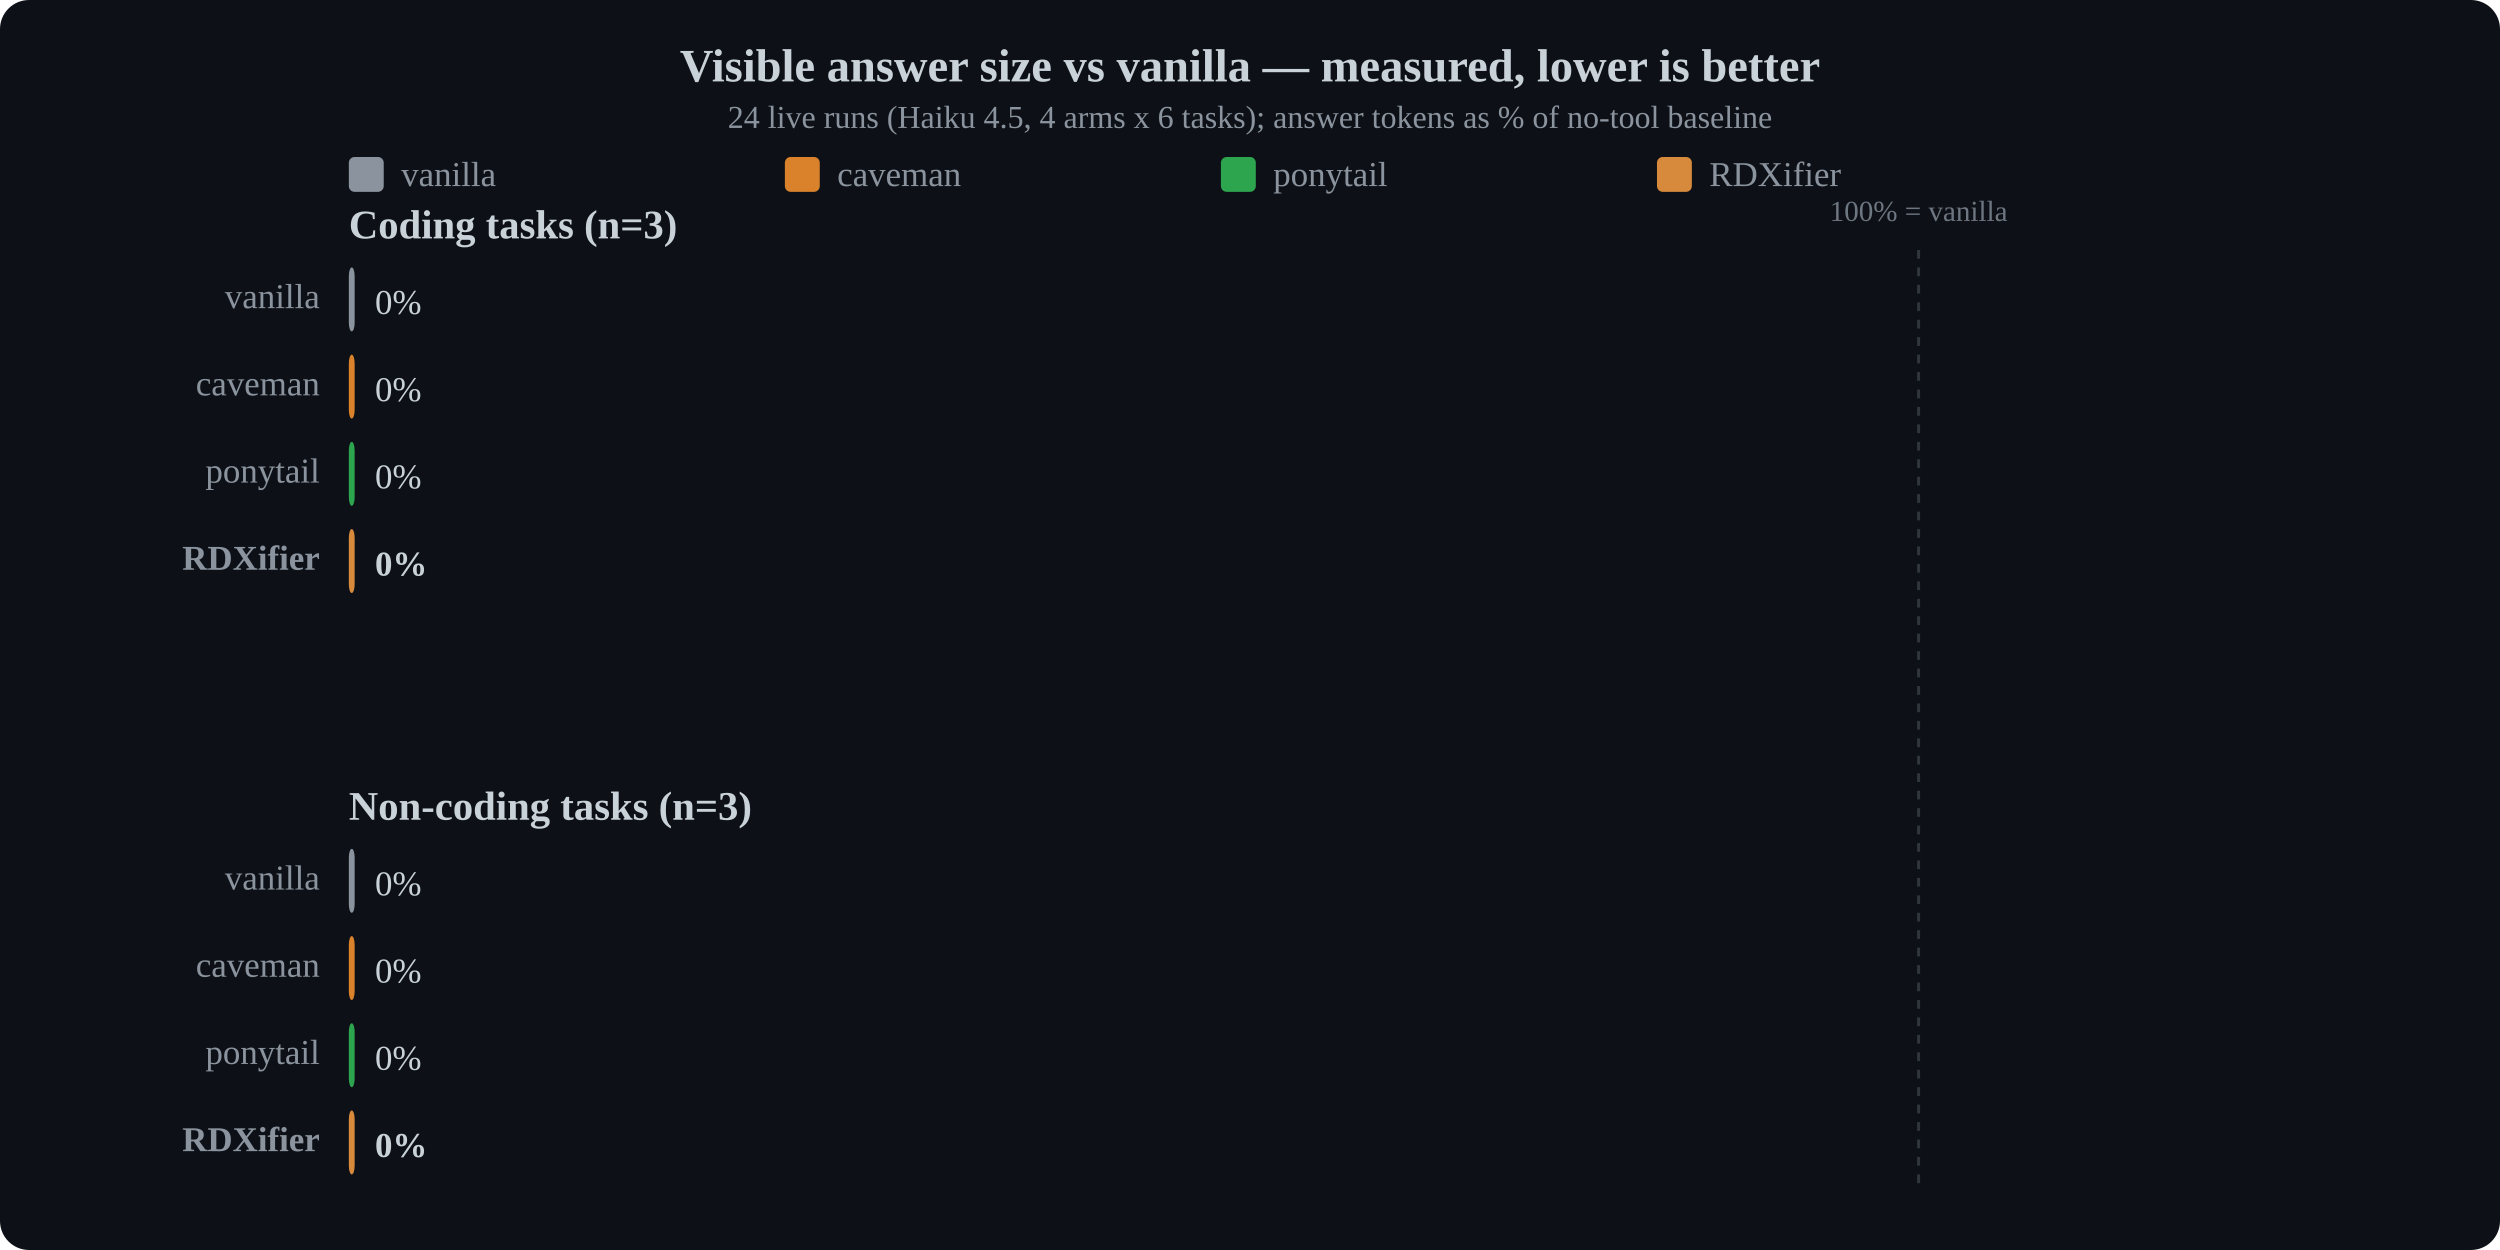
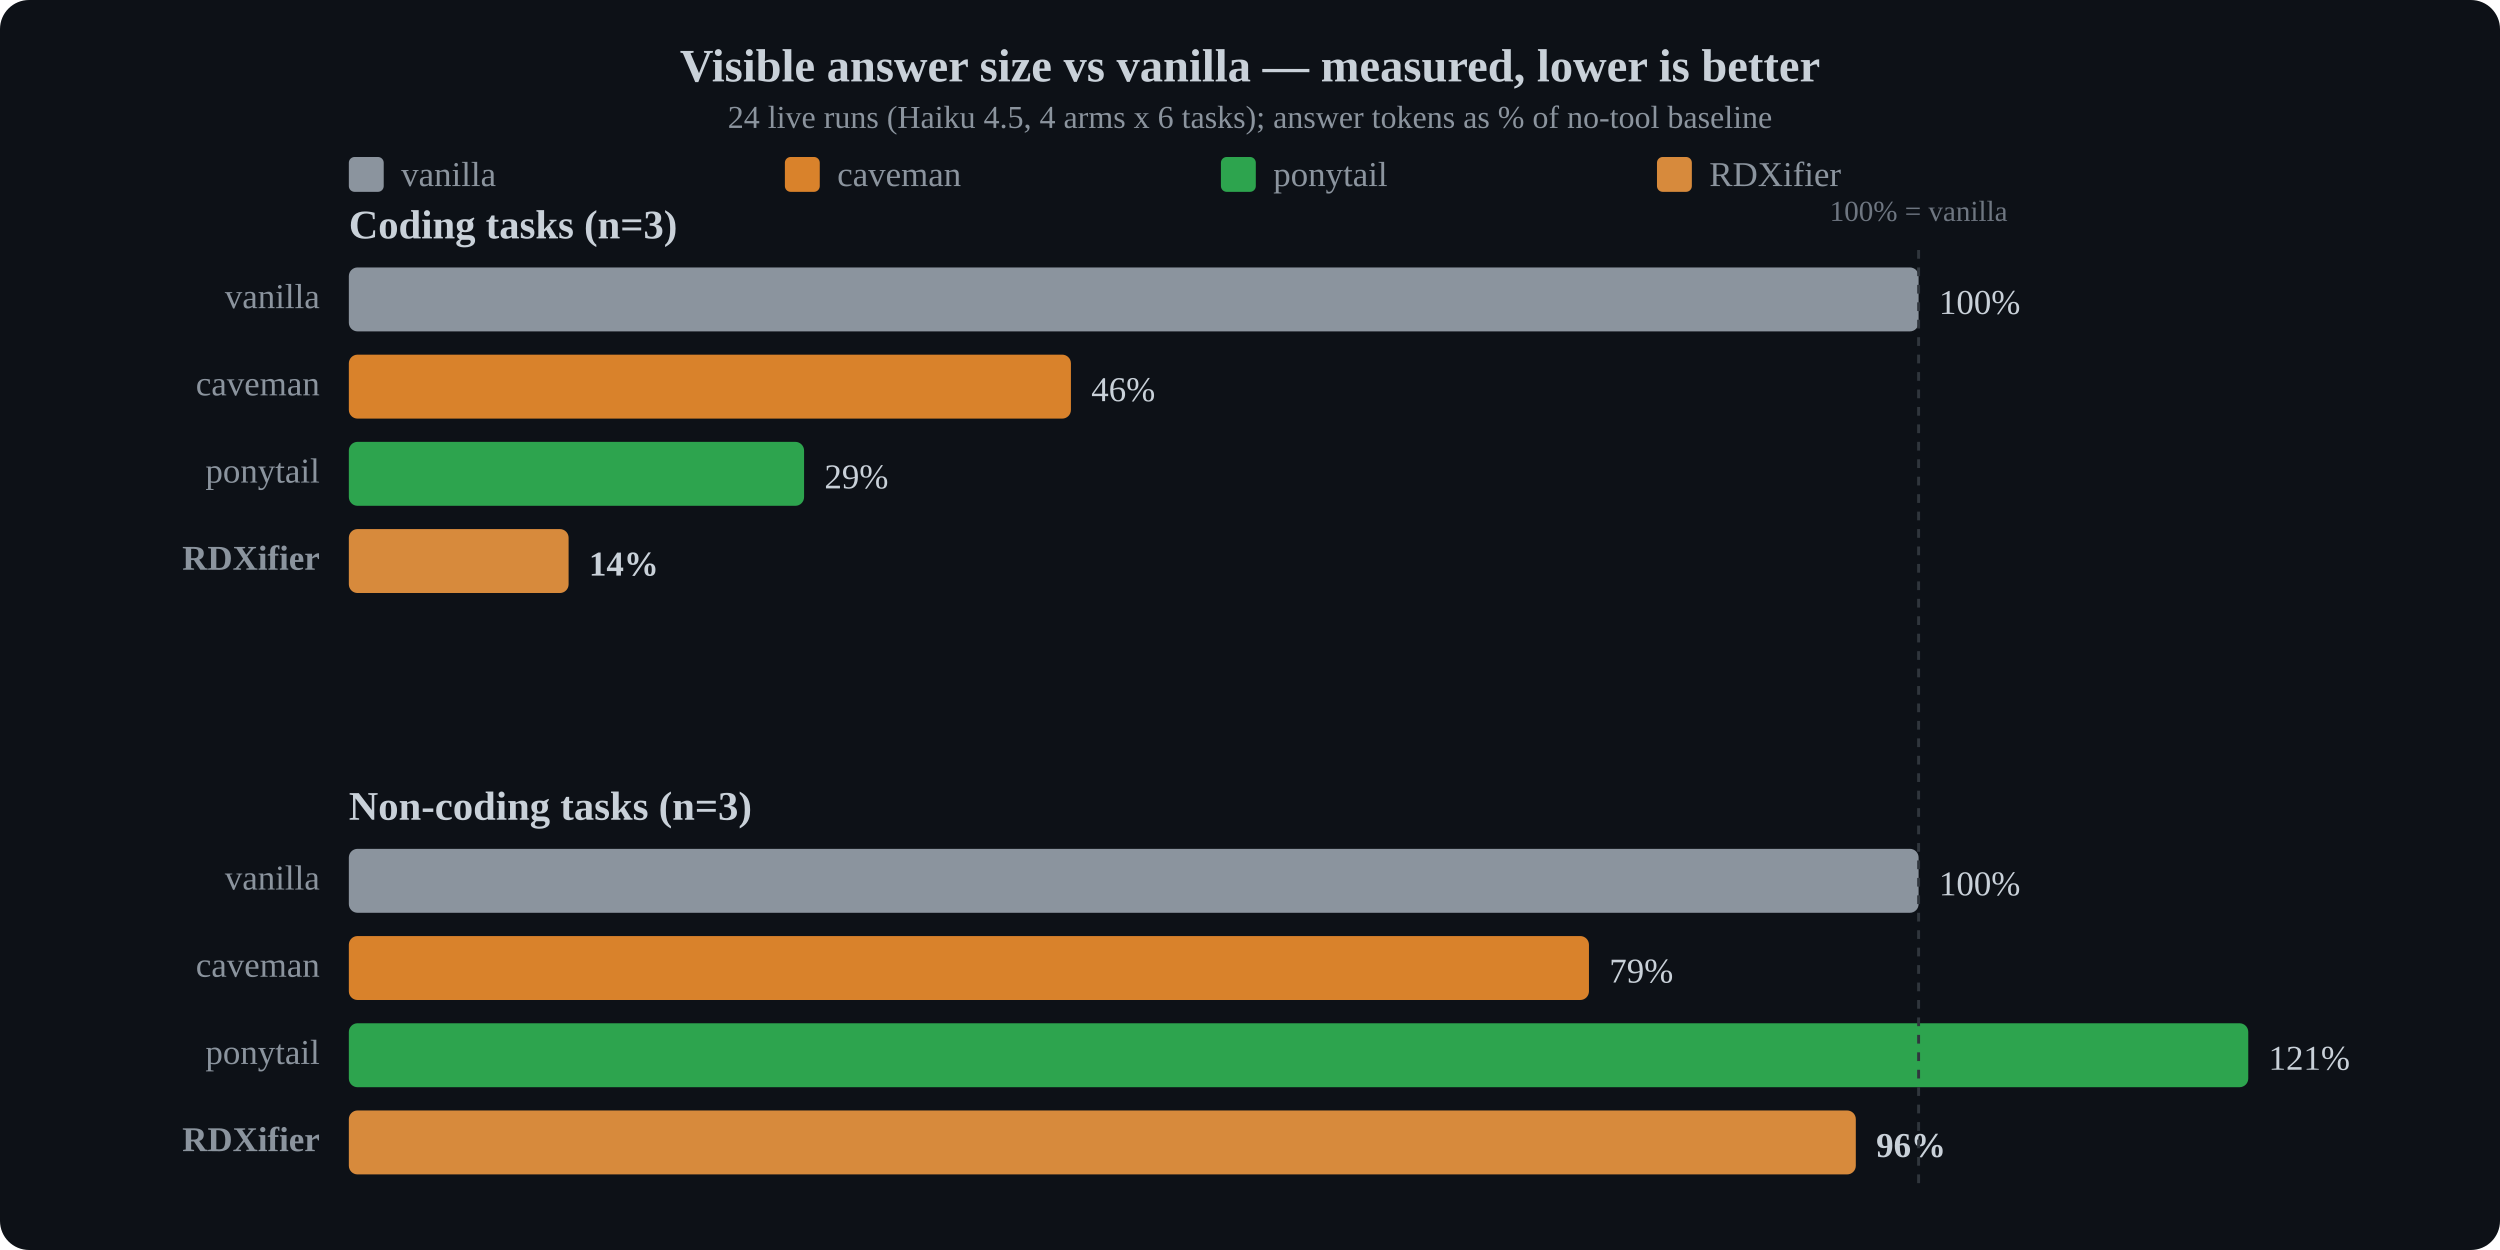
<svg xmlns="http://www.w3.org/2000/svg" width="860" height="430" viewBox="0 0 860 430" role="img" aria-label="Visible answer size as percent of vanilla baseline, measured over 24 live model runs. Coding: rdxifier 14%, ponytail 29%, caveman 46%. Non-coding: caveman 79%, rdxifier 96%, ponytail 121%.">
  <rect width="860" height="430" rx="10" fill="#0d1117" />
  <text x="430" y="28" font-size="16" font-weight="700" fill="#c9d1d9" text-anchor="middle">Visible answer size vs vanilla — measured, lower is better</text>
  <text x="430" y="44" font-size="11" fill="#8b949e" text-anchor="middle">24 live runs (Haiku 4.5, 4 arms x 6 tasks); answer tokens as % of no-tool baseline</text>
  <rect x="120" y="54" width="12" height="12" rx="2" fill="#8b949e" />
  <text x="138" y="64" font-size="12" fill="#8b949e">vanilla</text>
  <rect x="270" y="54" width="12" height="12" rx="2" fill="#d9822b" />
  <text x="288" y="64" font-size="12" fill="#8b949e">caveman</text>
  <rect x="420" y="54" width="12" height="12" rx="2" fill="#2da44e" />
  <text x="438" y="64" font-size="12" fill="#8b949e">ponytail</text>
  <rect x="570" y="54" width="12" height="12" rx="2" fill="#d78a3c" />
  <text x="588" y="64" font-size="12" fill="#8b949e">RDXifier</text>
  <text x="120" y="82" font-size="14" font-weight="600" fill="#c9d1d9">Coding tasks (n=3)</text>
  <text x="110" y="106" font-size="12" fill="#8b949e" text-anchor="end">vanilla</text>
-   <rect x="120" y="92" width="2" height="22" rx="3" fill="#8b949e" />
-   <text x="129" y="108" font-size="12" fill="#c9d1d9">0%</text>
+   <rect x="120" y="92" width="540" height="22" rx="3" fill="#8b949e" />
+   <text x="667" y="108" font-size="12" fill="#c9d1d9">100%</text>
  <text x="110" y="136" font-size="12" fill="#8b949e" text-anchor="end">caveman</text>
-   <rect x="120" y="122" width="2" height="22" rx="3" fill="#d9822b" />
-   <text x="129" y="138" font-size="12" fill="#c9d1d9">0%</text>
+   <rect x="120" y="122" width="248.4" height="22" rx="3" fill="#d9822b" />
+   <text x="375.4" y="138" font-size="12" fill="#c9d1d9">46%</text>
  <text x="110" y="166" font-size="12" fill="#8b949e" text-anchor="end">ponytail</text>
-   <rect x="120" y="152" width="2" height="22" rx="3" fill="#2da44e" />
-   <text x="129" y="168" font-size="12" fill="#c9d1d9">0%</text>
+   <rect x="120" y="152" width="156.6" height="22" rx="3" fill="#2da44e" />
+   <text x="283.6" y="168" font-size="12" fill="#c9d1d9">29%</text>
  <text x="110" y="196" font-size="12" fill="#8b949e" text-anchor="end" font-weight="700">RDXifier</text>
-   <rect x="120" y="182" width="2" height="22" rx="3" fill="#d78a3c" />
-   <text x="129" y="198" font-size="12" fill="#c9d1d9" font-weight="700">0%</text>
+   <rect x="120" y="182" width="75.6" height="22" rx="3" fill="#d78a3c" />
+   <text x="202.6" y="198" font-size="12" fill="#c9d1d9" font-weight="700">14%</text>
  <text x="120" y="282" font-size="14" font-weight="600" fill="#c9d1d9">Non-coding tasks (n=3)</text>
  <text x="110" y="306" font-size="12" fill="#8b949e" text-anchor="end">vanilla</text>
-   <rect x="120" y="292" width="2" height="22" rx="3" fill="#8b949e" />
-   <text x="129" y="308" font-size="12" fill="#c9d1d9">0%</text>
+   <rect x="120" y="292" width="540" height="22" rx="3" fill="#8b949e" />
+   <text x="667" y="308" font-size="12" fill="#c9d1d9">100%</text>
  <text x="110" y="336" font-size="12" fill="#8b949e" text-anchor="end">caveman</text>
-   <rect x="120" y="322" width="2" height="22" rx="3" fill="#d9822b" />
-   <text x="129" y="338" font-size="12" fill="#c9d1d9">0%</text>
+   <rect x="120" y="322" width="426.6" height="22" rx="3" fill="#d9822b" />
+   <text x="553.6" y="338" font-size="12" fill="#c9d1d9">79%</text>
  <text x="110" y="366" font-size="12" fill="#8b949e" text-anchor="end">ponytail</text>
-   <rect x="120" y="352" width="2" height="22" rx="3" fill="#2da44e" />
-   <text x="129" y="368" font-size="12" fill="#c9d1d9">0%</text>
+   <rect x="120" y="352" width="653.4" height="22" rx="3" fill="#2da44e" />
+   <text x="780.4" y="368" font-size="12" fill="#c9d1d9">121%</text>
  <text x="110" y="396" font-size="12" fill="#8b949e" text-anchor="end" font-weight="700">RDXifier</text>
-   <rect x="120" y="382" width="2" height="22" rx="3" fill="#d78a3c" />
-   <text x="129" y="398" font-size="12" fill="#c9d1d9" font-weight="700">0%</text>
+   <rect x="120" y="382" width="518.4" height="22" rx="3" fill="#d78a3c" />
+   <text x="645.4" y="398" font-size="12" fill="#c9d1d9" font-weight="700">96%</text>
  <line x1="660" y1="86" x2="660" y2="410" stroke="#30363d" stroke-width="1" stroke-dasharray="3 3" />
  <text x="660" y="76" font-size="10" fill="#6e7681" text-anchor="middle">100% = vanilla</text>
</svg>
